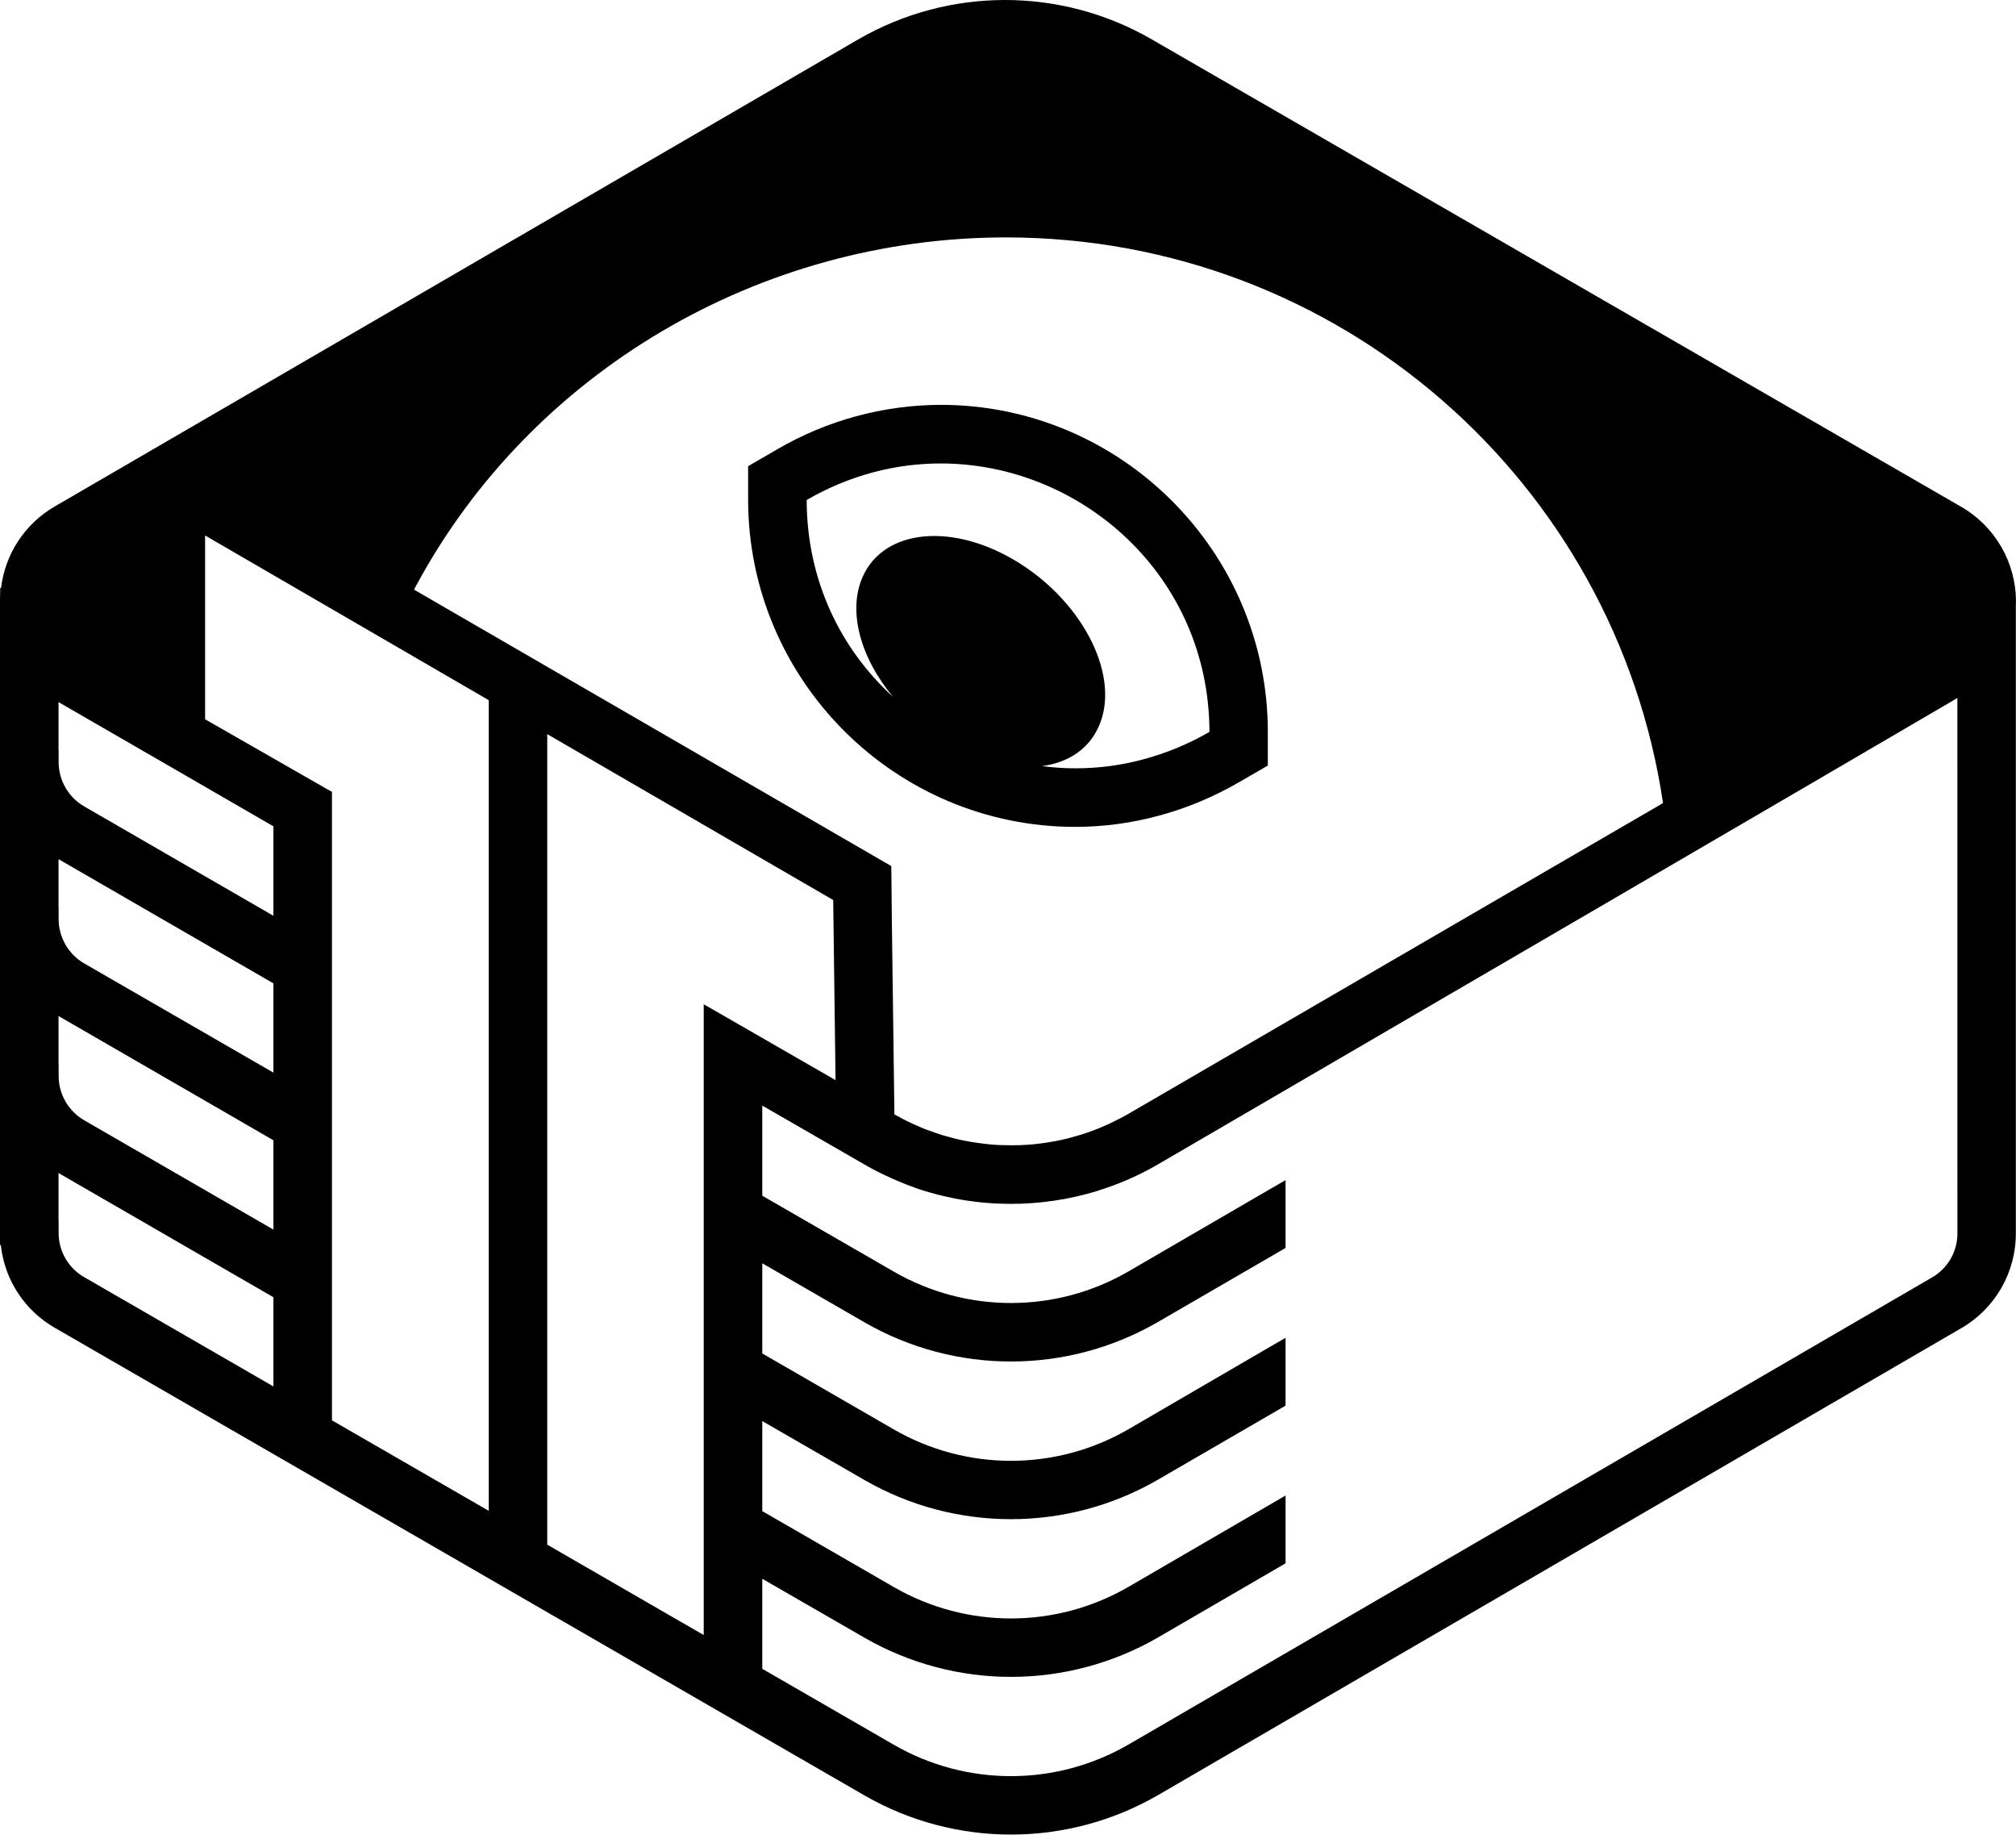
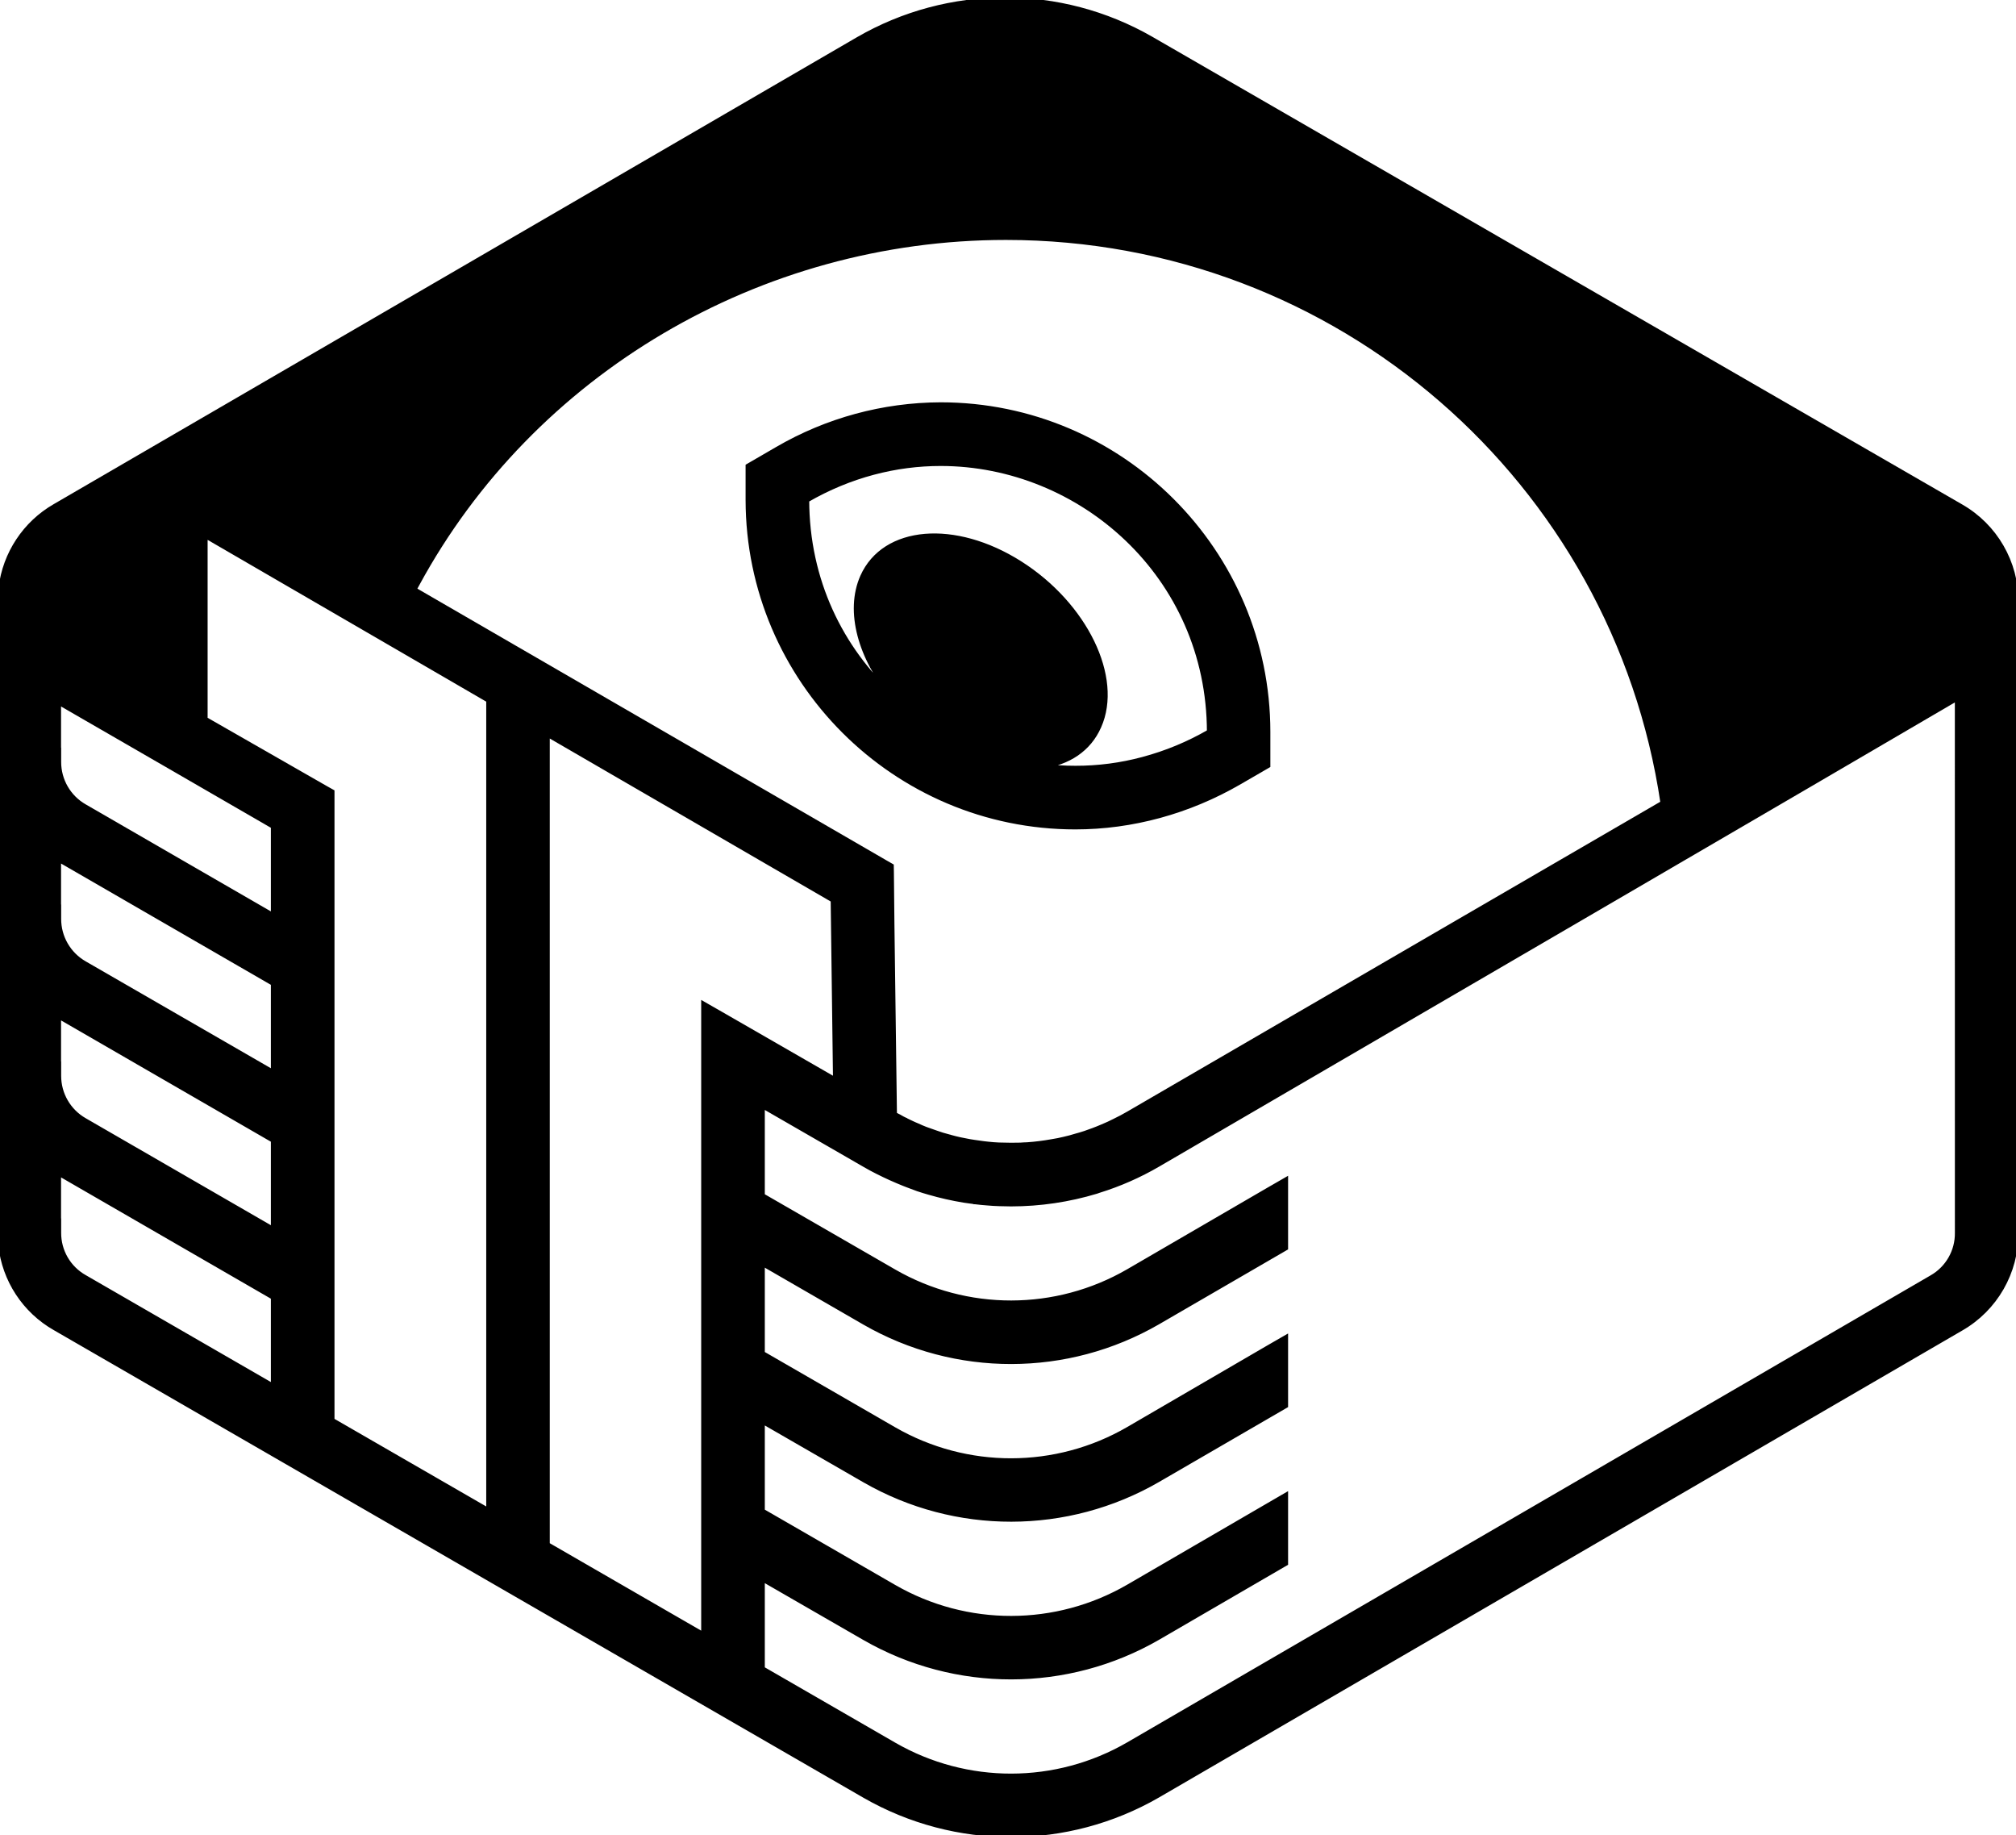
<svg xmlns="http://www.w3.org/2000/svg" viewBox="0 0 1594.33 1450.5">
  <defs>
-     <style>.cls-1{fill:#000;}</style>
+     <style>.cls-1{fill:#000;
+ stroke: #000;
+ stroke-width: 4px;}</style>
  </defs>
  <g id="Layer_2" data-name="Layer 2">
    <g id="Layer_1-2" data-name="Layer 1">
      <path class="cls-1" d="M743.89,320.09a258.24,258.24,0,0,0-129.11,35.08l-23.14,13.42v26.66c.18,142.54,116.25,258.52,258.79,258.52,44.8,0,89.51-12.22,129.22-35.17l23-13.33V578.52C1002.51,436,886.44,320.09,743.89,320.09Zm160,280.37a204.22,204.22,0,0,1-53.41,7,192.9,192.9,0,0,1-26.38-1.76C844.6,603,861,592.4,868.94,574.35c17.22-38.5-10.82-96.16-62.38-128.84S699.38,417.56,682.25,456c-12.12,27.31-1.66,64.24,24,95-41.28-37.67-68.21-92-68.3-155.69,34.24-19.81,70.62-28.88,106-28.88,110.71,0,212.34,88.49,212.52,212.24A215.14,215.14,0,0,1,903.84,600.46Z" />
      <path class="cls-1" d="M1550.65,400.5,910.32,30.82a231.89,231.89,0,0,0-231.67.37L43.5,400.32A86.33,86.33,0,0,0,.84,464.83H.19L0,474.09V984.37H.65a85.85,85.85,0,0,0,43,65.63l640.23,369.68a232.36,232.36,0,0,0,231.77-.28l635.14-369.13a86.35,86.35,0,0,0,43.41-75.62v-496a26.56,26.56,0,0,0,.09-2.68A86.49,86.49,0,0,0,1550.65,400.5ZM329.79,461.78c90.8-167.44,270.37-274.07,465.76-274.07,263,0,481.86,192.62,519.63,447.25L1158.1,726.22l-192.7,112-72.94,42.39c-3.8,2.22-7.32,4.07-10.83,5.74-3.06,1.57-6.2,3.06-9.81,4.53-2.59,1.11-4.82,2-7.13,2.87-2.13.74-4.35,1.58-6.48,2.32-2.5.83-4.9,1.57-7.41,2.22-3,.93-6,1.76-9.34,2.5-3.06.74-6.2,1.39-9.81,1.94a178.7,178.7,0,0,1-19.35,2.41l-2.59.09-2.78.19c-2.31,0-4.9.09-7.4.09-3.15,0-6.3-.09-9.54-.19-3-.09-5.74-.37-8.42-.64s-5-.56-7.4-.93-5-.65-7.41-1.11c-5.18-.93-10-1.94-14.62-3.24l-1.21-.37h-.09c-3.88-1-7.31-2-10.37-3.15s-5.74-1.94-8.51-3c-2.4-.93-4.35-1.76-6.29-2.69-1.76-.73-3.34-1.39-4.82-2.12-1.66-.74-3-1.39-4.44-2.14l-.19-.18-.27-.09a35.13,35.13,0,0,1-4.08-2.13l-.18-.09-.28-.19c-.09-.09-.28-.09-.37-.18-1.29-.56-2.41-1.3-3.7-1.94l-2-151L704.93,690l-.09-5.28-4.53-2.59L327.47,466.22C328.12,464.74,329,463.26,329.79,461.78Zm-113.57,634.4L66.83,1009.92a40.14,40.14,0,0,1-20.46-35.36V965.3h-.09V927.45l169.94,98.2Zm0-124L66.83,885.88a40.55,40.55,0,0,1-20.46-35.35v-9.26h-.09V803.32l169.94,98.21Zm0-124.12L66.83,761.86a40.6,40.6,0,0,1-20.46-35.45v-9.26h-.09V679.29L216.22,777.5Zm0-124L66.83,637.74a40.58,40.58,0,0,1-20.46-35.36v-9.26h-.09v-38l94.41,54.52,75.53,43.69Zm170.31,470.48-124-71.55V626.07l-4.63-2.59-95.71-54.79V423.37L386.53,553.6Zm170-400.5v498.7l-123.75-71.45V580.44L658.93,711.6,660.78,854l-90.34-52ZM1548,974.65a40.15,40.15,0,0,1-20.36,35.54L892.46,1379.32a185.33,185.33,0,0,1-185.4.28l-104.22-60.16v-71.18L683.92,1295a232.36,232.36,0,0,0,231.77-.28l96.36-56,4.62-2.68v-53.6l-13.88,8.06-110.33,64.14a185.33,185.33,0,0,1-185.4.28l-104.22-60.16v-71.18l81.08,46.74a232.07,232.07,0,0,0,231.77-.37l96.36-55.9,4.62-2.69v-53.59l-13.88,8L892.46,1130a185.27,185.27,0,0,1-185.4.28l-104.22-60.16V998.81l81.08,46.83a232,232,0,0,0,231.77-.37l96.36-55.9,4.62-2.69V933.09l-13.88,8-110.33,64.15a185.33,185.33,0,0,1-185.4.28L602.84,945.4V874.13l81.08,46.74c3.43,2,6.76,3.8,10.09,5.46,6.94,3.52,14,6.67,20.92,9.45a16.94,16.94,0,0,0,2.13.83c1.2.46,2.31.92,3.42,1.29,1.48.56,3.43,1.3,5.37,2,3,1,6,1.94,9,2.78a235.17,235.17,0,0,0,27.4,6.2c2.78.37,5.46.83,8.14,1.11l.1.09c.37,0,.64.09,1,.09,3.15.38,6.39.74,9.53.93,2.88.28,6.11.46,9.26.55s6.21.19,9.26.19a233.79,233.79,0,0,0,67.57-10,14.09,14.09,0,0,0,1.85-.65,225.31,225.31,0,0,0,46.74-20.55c135.88-79.13,549.06-319.88,632.27-368.75Z" />
    </g>
  </g>
</svg>
